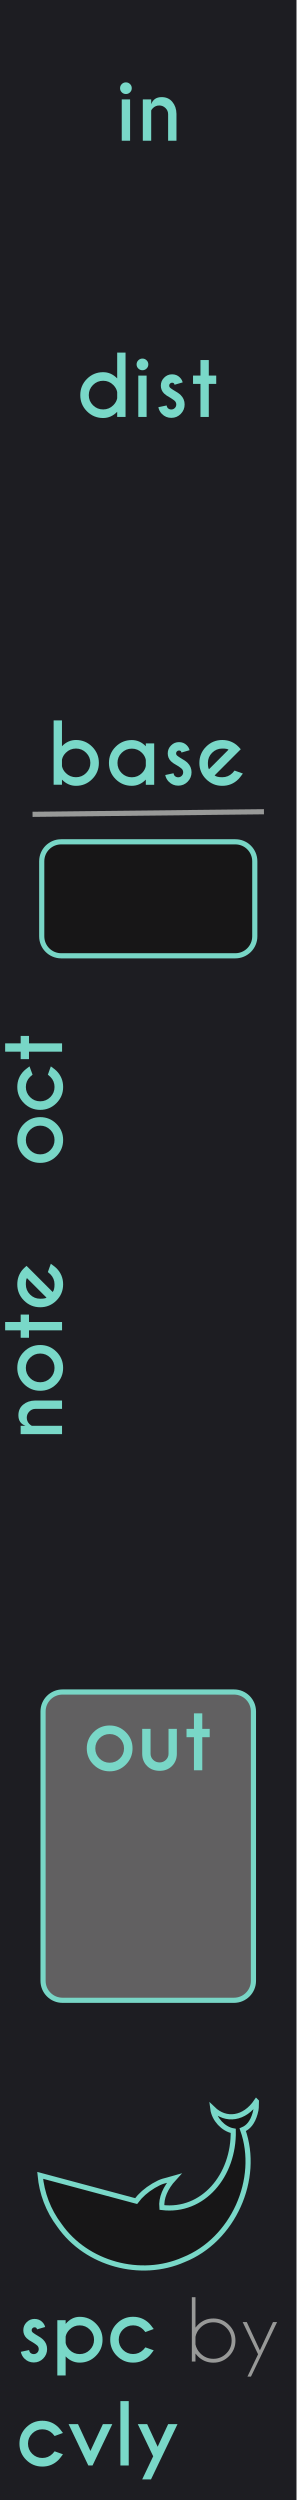
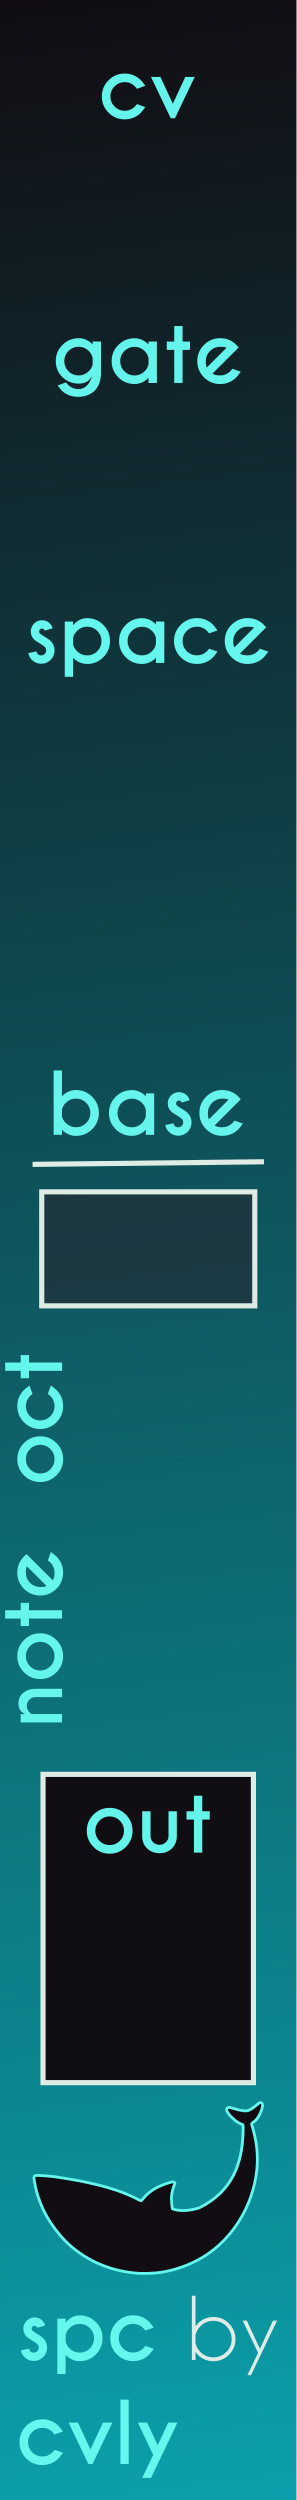
- <svg xmlns="http://www.w3.org/2000/svg" width="15.24mm" height="128.5mm" viewBox="0 0 15.24 128.5" version="1.1" id="svg2424">
-   <defs id="defs2418" />
+ <svg xmlns="http://www.w3.org/2000/svg" xmlns:xlink="http://www.w3.org/1999/xlink" width="15.24mm" height="128.5mm" viewBox="0 0 15.24 128.5" version="1.1" id="svg2424">
+   <defs id="defs2418">
+     <linearGradient id="linearGradient10965">
+       <stop style="stop-color:#100c11;stop-opacity:1" offset="0" id="stop10961" />
+       <stop style="stop-color:#0aa0ab;stop-opacity:1" offset="1" id="stop10963" />
+     </linearGradient>
+     <linearGradient xlink:href="#linearGradient10965" id="linearGradient10967" x1="-4.4408921e-16" y1="0" x2="15.24" y2="128.5" gradientUnits="userSpaceOnUse" />
+   </defs>
  <g id="layer1" style="opacity:0.996">
-     <rect style="display:inline;fill:#1c1c21;fill-opacity:1;stroke:none;stroke-width:0.29;stroke-linecap:butt;stroke-linejoin:miter;stroke-miterlimit:4;stroke-dasharray:none;stroke-dashoffset:0;stroke-opacity:1" id="rect48062" width="15.24" height="128.5" x="-4.4408921e-16" y="0" />
-     <g aria-label="spc by cvly" id="text3734" style="font-size:3.528px;line-height:1.25;font-family:'Caviar Dreams';-inkscape-font-specification:'Caviar Dreams';text-align:center;text-anchor:middle;fill:#78d8c8;fill-opacity:1;stroke-width:0.265">
-       <path d="m 1.495,120.793 q 0.019,0.095 0.058,0.134 0.076,0.074 0.182,0.074 0.105,0 0.18,-0.074 0.076,-0.074 0.076,-0.184 0,-0.105 -0.074,-0.18 -0.052,-0.052 -0.221,-0.159 -0.232,-0.126 -0.329,-0.223 -0.169,-0.17 -0.169,-0.407 0,-0.24 0.169,-0.409 0.169,-0.172 0.409,-0.172 0.24,0 0.399,0.161 0.114,0.114 0.145,0.254 l -0.415,0.12 q -0.014,-0.052 -0.029,-0.068 -0.037,-0.037 -0.099,-0.037 -0.062,0 -0.107,0.045 -0.043,0.043 -0.043,0.105 0,0.062 0.043,0.105 0.039,0.037 0.178,0.126 0.256,0.141 0.372,0.256 0.201,0.203 0.201,0.482 0,0.285 -0.201,0.488 -0.198,0.201 -0.484,0.201 -0.283,0 -0.484,-0.203 -0.138,-0.138 -0.182,-0.345 z" style="font-style:normal;font-variant:normal;font-weight:bold;font-stretch:normal;font-size:4.233px;font-family:'Caviar Dreams';-inkscape-font-specification:'Caviar Dreams Bold';text-align:start;writing-mode:lr-tb;text-anchor:start;fill:#78d8c8;fill-opacity:1;stroke-width:0.265" id="path8915" />
-       <path d="m 3.374,120.096 v 0.333 q 0.039,0.196 0.201,0.356 0.215,0.215 0.521,0.215 0.306,0 0.521,-0.215 0.217,-0.217 0.217,-0.523 0,-0.304 -0.217,-0.521 -0.215,-0.217 -0.521,-0.217 -0.306,0 -0.521,0.217 -0.161,0.159 -0.201,0.356 z m 0,1.023 v 0.98 H 2.946 v -2.842 h 0.428 v 0.192 q 0.31,-0.364 0.721,-0.364 0.488,0 0.831,0.345 0.345,0.343 0.345,0.831 0,0.488 -0.345,0.833 -0.343,0.345 -0.831,0.345 -0.411,0 -0.721,-0.32 z" style="font-style:normal;font-variant:normal;font-weight:bold;font-stretch:normal;font-size:4.233px;font-family:'Caviar Dreams';-inkscape-font-specification:'Caviar Dreams Bold';text-align:start;writing-mode:lr-tb;text-anchor:start;fill:#78d8c8;fill-opacity:1;stroke-width:0.265" id="path8917" />
-       <path d="m 7.473,120.654 0.428,0.153 q -0.157,0.217 -0.227,0.287 -0.345,0.345 -0.833,0.345 -0.486,0 -0.831,-0.345 -0.345,-0.345 -0.345,-0.833 0,-0.488 0.345,-0.833 0.345,-0.345 0.831,-0.345 0.488,0 0.833,0.345 0.07,0.07 0.227,0.283 l -0.428,0.157 q -0.083,-0.101 -0.112,-0.13 -0.215,-0.215 -0.521,-0.215 -0.304,0 -0.521,0.217 -0.215,0.215 -0.215,0.521 0,0.304 0.215,0.521 0.217,0.215 0.521,0.215 0.306,0 0.523,-0.215 0.027,-0.029 0.11,-0.128 z" style="font-style:normal;font-variant:normal;font-weight:bold;font-stretch:normal;font-size:4.233px;font-family:'Caviar Dreams';-inkscape-font-specification:'Caviar Dreams Bold';text-align:start;writing-mode:lr-tb;text-anchor:start;fill:#78d8c8;fill-opacity:1;stroke-width:0.265" id="path8919" />
-       <path d="m 9.861,118.076 h 0.186 v 1.563 q 0.052,-0.07 0.118,-0.136 0.333,-0.333 0.802,-0.333 0.471,0 0.802,0.333 0.333,0.333 0.333,0.804 0,0.469 -0.333,0.802 -0.331,0.333 -0.802,0.333 -0.469,0 -0.802,-0.333 -0.066,-0.066 -0.118,-0.136 v 0.411 H 9.861 Z m 0.186,2.036 v 0.389 q 0.054,0.265 0.256,0.467 0.275,0.275 0.664,0.275 0.389,0 0.664,-0.273 0.275,-0.275 0.275,-0.664 0,-0.389 -0.275,-0.664 -0.275,-0.275 -0.664,-0.275 -0.389,0 -0.664,0.275 -0.203,0.203 -0.256,0.469 z" style="font-style:normal;font-variant:normal;font-weight:normal;font-stretch:normal;font-family:'Caviar Dreams';-inkscape-font-specification:'Caviar Dreams';text-align:start;text-anchor:start;fill:#989998;fill-opacity:1" id="path8921" />
-       <path d="m 13.358,121.202 -0.459,0.957 h -0.182 l 0.548,-1.149 -0.792,-1.656 h 0.211 l 0.674,1.455 0.674,-1.455 h 0.209 l -0.883,1.85 z" style="font-style:normal;font-variant:normal;font-weight:normal;font-stretch:normal;font-family:'Caviar Dreams';-inkscape-font-specification:'Caviar Dreams';text-align:start;text-anchor:start;fill:#989998;fill-opacity:1" id="path8923" />
-       <path d="m 2.808,125.997 0.428,0.153 q -0.157,0.217 -0.227,0.287 -0.345,0.345 -0.833,0.345 -0.486,0 -0.831,-0.345 -0.345,-0.345 -0.345,-0.833 0,-0.488 0.345,-0.833 0.345,-0.345 0.831,-0.345 0.488,0 0.833,0.345 0.07,0.07 0.227,0.283 l -0.428,0.157 q -0.083,-0.101 -0.112,-0.13 -0.215,-0.215 -0.521,-0.215 -0.304,0 -0.521,0.217 -0.215,0.215 -0.215,0.521 0,0.304 0.215,0.521 0.217,0.215 0.521,0.215 0.306,0 0.523,-0.215 0.027,-0.029 0.11,-0.128 z" style="font-style:normal;font-variant:normal;font-weight:bold;font-stretch:normal;font-size:4.233px;font-family:'Caviar Dreams';-inkscape-font-specification:'Caviar Dreams Bold';text-align:start;writing-mode:lr-tb;text-anchor:start;fill:#78d8c8;fill-opacity:1;stroke-width:0.265" id="path8925" />
-       <path d="m 4.54,126.726 -1.015,-2.127 h 0.484 l 0.639,1.381 0.641,-1.381 h 0.484 l -1.017,2.127 z" style="font-style:normal;font-variant:normal;font-weight:bold;font-stretch:normal;font-size:4.233px;font-family:'Caviar Dreams';-inkscape-font-specification:'Caviar Dreams Bold';text-align:start;writing-mode:lr-tb;text-anchor:start;fill:#78d8c8;fill-opacity:1;stroke-width:0.265" id="path8927" />
-       <path d="m 6.617,123.417 v 3.309 H 6.188 v -3.309 z" style="font-style:normal;font-variant:normal;font-weight:bold;font-stretch:normal;font-size:4.233px;font-family:'Caviar Dreams';-inkscape-font-specification:'Caviar Dreams Bold';text-align:start;writing-mode:lr-tb;text-anchor:start;fill:#78d8c8;fill-opacity:1;stroke-width:0.265" id="path8929" />
-       <path d="M 7.761,127.442 H 7.308 l 0.566,-1.189 -0.792,-1.654 h 0.482 l 0.54,1.164 0.54,-1.164 h 0.48 z" style="font-style:normal;font-variant:normal;font-weight:bold;font-stretch:normal;font-size:4.233px;font-family:'Caviar Dreams';-inkscape-font-specification:'Caviar Dreams Bold';text-align:start;writing-mode:lr-tb;text-anchor:start;fill:#78d8c8;fill-opacity:1;stroke-width:0.265" id="path8931" />
+     <path id="rect48062" style="display:inline;fill:url(#linearGradient10967);stroke-width:0.29" d="M 0,0 H 15.24 V 128.5 H 0 Z" />
+     <path style="fill:#100c11;fill-opacity:1;stroke:#64f6ed;stroke-width:0.289;stroke-linecap:round;stroke-linejoin:round;stroke-miterlimit:4;stroke-dasharray:none;stroke-opacity:1;paint-order:stroke fill markers" d="m 7.197,116.781 c -1.415,-0.084 -2.649,-0.594 -3.644,-1.506 -0.379,-0.348 -0.845,-0.949 -1.118,-1.445 -0.237,-0.43 -0.413,-0.886 -0.524,-1.361 -0.059,-0.254 -0.109,-0.561 -0.093,-0.577 0.02,-0.019 0.725,0.024 1.042,0.072 1.473,0.225 2.935,0.505 4.143,1.122 0.246,0.126 0.271,0.147 0.385,-7.7e-4 0.184,-0.238 0.454,-0.456 0.75,-0.604 0.247,-0.124 0.746,-0.29 0.777,-0.259 -0.086,0.195 -0.143,0.429 -0.169,0.625 -0.024,0.181 0.025,0.673 0.059,0.74 0.423,0.183 1.006,0.108 1.457,-0.034 1.755,-0.861 2.257,-2.337 2.304,-3.947 0.013,-0.435 0.007,-0.455 -0.127,-0.489 -0.402,-0.15 -0.959,-0.818 -0.607,-0.715 0.887,0.259 0.921,0.252 1.492,-0.222 0.251,-0.208 -0.016,0.585 -0.256,0.771 -0.236,0.177 -0.237,0.18 -0.162,0.401 0.211,0.711 0.296,1.382 0.227,2.137 -0.196,1.971 -1.376,3.773 -3.032,4.629 -0.683,0.353 -1.381,0.567 -2.073,0.637 -0.206,0.021 -0.676,0.036 -0.83,0.027 z" id="path10930" />
+     <g aria-label="spc by cvly" id="text3734" style="font-size:3.528px;line-height:1.25;font-family:'Caviar Dreams';-inkscape-font-specification:'Caviar Dreams';text-align:center;text-anchor:middle;opacity:0.996;fill:#78d8c8;fill-opacity:1;stroke-width:0.265" transform="translate(7.7889e-4,-0.0764)">
+       <path d="m 1.495,120.793 q 0.019,0.095 0.058,0.134 0.076,0.074 0.182,0.074 0.105,0 0.18,-0.074 0.076,-0.074 0.076,-0.184 0,-0.105 -0.074,-0.18 -0.052,-0.052 -0.221,-0.159 -0.232,-0.126 -0.329,-0.223 -0.169,-0.17 -0.169,-0.407 0,-0.24 0.169,-0.409 0.169,-0.172 0.409,-0.172 0.24,0 0.399,0.161 0.114,0.114 0.145,0.254 l -0.415,0.12 q -0.014,-0.052 -0.029,-0.068 -0.037,-0.037 -0.099,-0.037 -0.062,0 -0.107,0.045 -0.043,0.043 -0.043,0.105 0,0.062 0.043,0.105 0.039,0.037 0.178,0.126 0.256,0.141 0.372,0.256 0.201,0.203 0.201,0.482 0,0.285 -0.201,0.488 -0.198,0.201 -0.484,0.201 -0.283,0 -0.484,-0.203 -0.138,-0.138 -0.182,-0.345 z" style="font-style:normal;font-variant:normal;font-weight:bold;font-stretch:normal;font-size:4.233px;font-family:'Caviar Dreams';-inkscape-font-specification:'Caviar Dreams Bold';text-align:start;writing-mode:lr-tb;text-anchor:start;fill:#64f6ed;fill-opacity:1;stroke-width:0.265" id="path8915" />
+       <path d="m 3.374,120.096 v 0.333 q 0.039,0.196 0.201,0.356 0.215,0.215 0.521,0.215 0.306,0 0.521,-0.215 0.217,-0.217 0.217,-0.523 0,-0.304 -0.217,-0.521 -0.215,-0.217 -0.521,-0.217 -0.306,0 -0.521,0.217 -0.161,0.159 -0.201,0.356 z m 0,1.023 v 0.98 H 2.946 v -2.842 h 0.428 v 0.192 q 0.31,-0.364 0.721,-0.364 0.488,0 0.831,0.345 0.345,0.343 0.345,0.831 0,0.488 -0.345,0.833 -0.343,0.345 -0.831,0.345 -0.411,0 -0.721,-0.32 z" style="font-style:normal;font-variant:normal;font-weight:bold;font-stretch:normal;font-size:4.233px;font-family:'Caviar Dreams';-inkscape-font-specification:'Caviar Dreams Bold';text-align:start;writing-mode:lr-tb;text-anchor:start;fill:#64f6ed;fill-opacity:1;stroke-width:0.265" id="path8917" />
+       <path d="m 7.473,120.654 0.428,0.153 q -0.157,0.217 -0.227,0.287 -0.345,0.345 -0.833,0.345 -0.486,0 -0.831,-0.345 -0.345,-0.345 -0.345,-0.833 0,-0.488 0.345,-0.833 0.345,-0.345 0.831,-0.345 0.488,0 0.833,0.345 0.07,0.07 0.227,0.283 l -0.428,0.157 q -0.083,-0.101 -0.112,-0.13 -0.215,-0.215 -0.521,-0.215 -0.304,0 -0.521,0.217 -0.215,0.215 -0.215,0.521 0,0.304 0.215,0.521 0.217,0.215 0.521,0.215 0.306,0 0.523,-0.215 0.027,-0.029 0.11,-0.128 z" style="font-style:normal;font-variant:normal;font-weight:bold;font-stretch:normal;font-size:4.233px;font-family:'Caviar Dreams';-inkscape-font-specification:'Caviar Dreams Bold';text-align:start;writing-mode:lr-tb;text-anchor:start;fill:#64f6ed;fill-opacity:1;stroke-width:0.265" id="path8919" />
+       <path d="m 9.861,118.076 h 0.186 v 1.563 q 0.052,-0.07 0.118,-0.136 0.333,-0.333 0.802,-0.333 0.471,0 0.802,0.333 0.333,0.333 0.333,0.804 0,0.469 -0.333,0.802 -0.331,0.333 -0.802,0.333 -0.469,0 -0.802,-0.333 -0.066,-0.066 -0.118,-0.136 v 0.411 H 9.861 Z m 0.186,2.036 v 0.389 q 0.054,0.265 0.256,0.467 0.275,0.275 0.664,0.275 0.389,0 0.664,-0.273 0.275,-0.275 0.275,-0.664 0,-0.389 -0.275,-0.664 -0.275,-0.275 -0.664,-0.275 -0.389,0 -0.664,0.275 -0.203,0.203 -0.256,0.469 z" style="font-style:normal;font-variant:normal;font-weight:normal;font-stretch:normal;font-family:'Caviar Dreams';-inkscape-font-specification:'Caviar Dreams';text-align:start;text-anchor:start;fill:#e0ede6;fill-opacity:1" id="path8921" />
+       <path d="m 13.358,121.202 -0.459,0.957 h -0.182 l 0.548,-1.149 -0.792,-1.656 h 0.211 l 0.674,1.455 0.674,-1.455 h 0.209 l -0.883,1.85 z" style="font-style:normal;font-variant:normal;font-weight:normal;font-stretch:normal;font-family:'Caviar Dreams';-inkscape-font-specification:'Caviar Dreams';text-align:start;text-anchor:start;fill:#e0ede6;fill-opacity:1" id="path8923" />
+       <path d="m 2.808,125.997 0.428,0.153 q -0.157,0.217 -0.227,0.287 -0.345,0.345 -0.833,0.345 -0.486,0 -0.831,-0.345 -0.345,-0.345 -0.345,-0.833 0,-0.488 0.345,-0.833 0.345,-0.345 0.831,-0.345 0.488,0 0.833,0.345 0.07,0.07 0.227,0.283 l -0.428,0.157 q -0.083,-0.101 -0.112,-0.13 -0.215,-0.215 -0.521,-0.215 -0.304,0 -0.521,0.217 -0.215,0.215 -0.215,0.521 0,0.304 0.215,0.521 0.217,0.215 0.521,0.215 0.306,0 0.523,-0.215 0.027,-0.029 0.11,-0.128 z" style="font-style:normal;font-variant:normal;font-weight:bold;font-stretch:normal;font-size:4.233px;font-family:'Caviar Dreams';-inkscape-font-specification:'Caviar Dreams Bold';text-align:start;writing-mode:lr-tb;text-anchor:start;fill:#64f6ed;fill-opacity:1;stroke-width:0.265" id="path8925" />
+       <path d="m 4.54,126.726 -1.015,-2.127 h 0.484 l 0.639,1.381 0.641,-1.381 h 0.484 l -1.017,2.127 z" style="font-style:normal;font-variant:normal;font-weight:bold;font-stretch:normal;font-size:4.233px;font-family:'Caviar Dreams';-inkscape-font-specification:'Caviar Dreams Bold';text-align:start;writing-mode:lr-tb;text-anchor:start;fill:#64f6ed;fill-opacity:1;stroke-width:0.265" id="path8927" />
+       <path d="m 6.617,123.417 v 3.309 H 6.188 v -3.309 z" style="font-style:normal;font-variant:normal;font-weight:bold;font-stretch:normal;font-size:4.233px;font-family:'Caviar Dreams';-inkscape-font-specification:'Caviar Dreams Bold';text-align:start;writing-mode:lr-tb;text-anchor:start;fill:#64f6ed;fill-opacity:1;stroke-width:0.265" id="path8929" />
+       <path d="M 7.761,127.442 H 7.308 l 0.566,-1.189 -0.792,-1.654 h 0.482 l 0.54,1.164 0.54,-1.164 h 0.48 z" style="font-style:normal;font-variant:normal;font-weight:bold;font-stretch:normal;font-size:4.233px;font-family:'Caviar Dreams';-inkscape-font-specification:'Caviar Dreams Bold';text-align:start;writing-mode:lr-tb;text-anchor:start;fill:#64f6ed;fill-opacity:1;stroke-width:0.265" id="path8931" />
    </g>
-     <path id="path15640" style="display:inline;fill:#161516;fill-opacity:1;stroke-width:0.265;stroke-linejoin:miter;stroke-dasharray:none;stroke:#78d8c8;stroke-opacity:1;stroke-miterlimit:4;stroke-dashoffset:0;stroke-linecap:round" d="m 13.176,108.019 c -0.607,0.896 -1.561,1.032 -2.236,0.377 0.068,0.531 0.539,1.043 1.05,1.132 0.041,2.301 -1.56,4.199 -3.669,3.938 -0.048,-0.482 0.172,-1.009 0.623,-1.502 -0.55,0.161 -0.584,0.111 -1.047,0.381 -0.384,0.228 -0.684,0.498 -0.9,0.79 l -4.933,-1.322 c 0.084,0.909 0.407,1.801 0.996,2.577 1.384,1.984 4.18,2.732 6.376,1.761 2.548,-1.011 3.944,-4.152 3.04,-6.683 0.286,-0.121 0.506,-0.371 0.638,-0.842 0.077,-0.284 0.049,-0.294 0.063,-0.606 z" />
-     <rect style="opacity:0.992;fill:#616061;fill-opacity:1;stroke:#78d8c8;stroke-width:0.265;stroke-linecap:round;stroke-miterlimit:4;stroke-dasharray:none" id="rect6247" width="10.814" height="15.846" x="2.213" y="86.969" rx="1" ry="1" />
-     <g aria-label="out" id="text5016-6" style="font-size:3.528px;line-height:1.25;font-family:'Caviar Dreams';-inkscape-font-specification:'Caviar Dreams';opacity:0.992;fill:#78d8c8;fill-opacity:1;stroke-width:0.265" transform="translate(2.3555908e-7,1.662e-4)">
-       <path d="m 5.637,88.69 q 0.488,0 0.831,0.345 0.345,0.345 0.345,0.833 0,0.488 -0.345,0.833 -0.343,0.345 -0.831,0.345 -0.486,0 -0.831,-0.345 -0.345,-0.345 -0.345,-0.833 0,-0.488 0.345,-0.833 0.345,-0.345 0.831,-0.345 z m 0,0.44 q -0.306,0 -0.523,0.217 -0.215,0.217 -0.215,0.521 0,0.306 0.215,0.521 0.217,0.215 0.523,0.215 0.306,0 0.521,-0.215 0.217,-0.215 0.217,-0.521 0,-0.304 -0.217,-0.521 -0.215,-0.217 -0.521,-0.217 z" style="font-style:normal;font-variant:normal;font-weight:bold;font-stretch:normal;font-size:4.233px;font-family:'Caviar Dreams';-inkscape-font-specification:'Caviar Dreams Bold';fill:#78d8c8;fill-opacity:1;stroke-width:0.265" id="path6130" />
-       <path d="m 8.21,91.02 q -0.403,0 -0.649,-0.246 -0.246,-0.246 -0.252,-0.616 v -1.294 h 0.43 v 1.277 q 0,0.184 0.134,0.316 0.134,0.132 0.335,0.132 0.184,0 0.318,-0.13 0.136,-0.132 0.136,-0.318 v -1.277 h 0.428 v 1.294 q -0.006,0.37 -0.25,0.616 -0.246,0.246 -0.63,0.246 z" style="font-style:normal;font-variant:normal;font-weight:bold;font-stretch:normal;font-size:4.233px;font-family:'Caviar Dreams';-inkscape-font-specification:'Caviar Dreams Bold';fill:#78d8c8;fill-opacity:1;stroke-width:0.265" id="path6132" />
-       <path d="m 9.969,88.864 v -0.798 h 0.428 v 0.798 h 0.382 v 0.428 h -0.382 v 1.699 H 9.969 V 89.292 H 9.587 v -0.428 z" style="font-style:normal;font-variant:normal;font-weight:bold;font-stretch:normal;font-size:4.233px;font-family:'Caviar Dreams';-inkscape-font-specification:'Caviar Dreams Bold';fill:#78d8c8;fill-opacity:1;stroke-width:0.265" id="path6134" />
+     <path style="opacity:0.996;fill:#0aa0ab;stroke:#e0ede6;stroke-width:0.265px;stroke-linecap:butt;stroke-linejoin:miter;stroke-opacity:1" d="M 1.674,59.849 13.567,59.715" id="path8905" />
+     <rect style="opacity:0.992;fill:#25232d;fill-opacity:0.6;stroke:#e0ede6;stroke-width:0.265;stroke-linecap:round;stroke-miterlimit:4;stroke-dasharray:none" id="rect6247-1" width="10.951" height="5.859" x="2.145" y="61.261" />
+     <g aria-label="oct" id="text5016-9-1" style="font-size:3.528px;line-height:1.25;font-family:'Caviar Dreams';-inkscape-font-specification:'Caviar Dreams';opacity:0.992;fill:#64f6ed;fill-opacity:1;stroke-width:0.265" transform="rotate(-90,7.270166,73.26382)">
+       <path d="m 5.533,66.883 q 0.488,0 0.831,0.345 0.345,0.345 0.345,0.833 0,0.488 -0.345,0.833 -0.343,0.345 -0.831,0.345 -0.486,0 -0.831,-0.345 -0.345,-0.345 -0.345,-0.833 0,-0.488 0.345,-0.833 0.345,-0.345 0.831,-0.345 z m 0,0.44 q -0.306,0 -0.523,0.217 -0.215,0.217 -0.215,0.521 0,0.306 0.215,0.521 0.217,0.215 0.523,0.215 0.306,0 0.521,-0.215 0.217,-0.215 0.217,-0.521 0,-0.304 -0.217,-0.521 Q 5.839,67.323 5.533,67.323 Z" style="font-style:normal;font-variant:normal;font-weight:bold;font-stretch:normal;font-size:4.233px;font-family:'Caviar Dreams';-inkscape-font-specification:'Caviar Dreams Bold';fill:#64f6ed;fill-opacity:1;stroke-width:0.265" id="path6142" />
+       <path d="m 8.89,68.454 0.428,0.153 q -0.157,0.217 -0.227,0.287 -0.345,0.345 -0.833,0.345 -0.486,0 -0.831,-0.345 -0.345,-0.345 -0.345,-0.833 0,-0.488 0.345,-0.833 0.345,-0.345 0.831,-0.345 0.488,0 0.833,0.345 0.07,0.07 0.227,0.283 L 8.89,67.668 Q 8.808,67.567 8.779,67.538 8.564,67.323 8.258,67.323 q -0.304,0 -0.521,0.217 -0.215,0.215 -0.215,0.521 0,0.304 0.215,0.521 0.217,0.215 0.521,0.215 0.306,0 0.523,-0.215 0.027,-0.029 0.11,-0.128 z" style="font-style:normal;font-variant:normal;font-weight:bold;font-stretch:normal;font-size:4.233px;font-family:'Caviar Dreams';-inkscape-font-specification:'Caviar Dreams Bold';fill:#64f6ed;fill-opacity:1;stroke-width:0.265" id="path6144" />
+       <path d="m 10.073,67.057 v -0.798 h 0.428 v 0.798 h 0.382 v 0.428 h -0.382 v 1.699 h -0.428 V 67.484 H 9.69 V 67.057 Z" style="font-style:normal;font-variant:normal;font-weight:bold;font-stretch:normal;font-size:4.233px;font-family:'Caviar Dreams';-inkscape-font-specification:'Caviar Dreams Bold';fill:#64f6ed;fill-opacity:1;stroke-width:0.265" id="path6146" />
    </g>
-     <g aria-label="oct" id="text5016-9-1" style="font-size:3.528px;line-height:1.25;font-family:'Caviar Dreams';-inkscape-font-specification:'Caviar Dreams';opacity:0.992;fill:#78d8c8;fill-opacity:1;stroke-width:0.265" transform="rotate(-90,-0.9323061,65.06177)">
-       <path d="m 5.533,66.883 q 0.488,0 0.831,0.345 0.345,0.345 0.345,0.833 0,0.488 -0.345,0.833 -0.343,0.345 -0.831,0.345 -0.486,0 -0.831,-0.345 -0.345,-0.345 -0.345,-0.833 0,-0.488 0.345,-0.833 0.345,-0.345 0.831,-0.345 z m 0,0.44 q -0.306,0 -0.523,0.217 -0.215,0.217 -0.215,0.521 0,0.306 0.215,0.521 0.217,0.215 0.523,0.215 0.306,0 0.521,-0.215 0.217,-0.215 0.217,-0.521 0,-0.304 -0.217,-0.521 Q 5.839,67.323 5.533,67.323 Z" style="font-style:normal;font-variant:normal;font-weight:bold;font-stretch:normal;font-size:4.233px;font-family:'Caviar Dreams';-inkscape-font-specification:'Caviar Dreams Bold';fill:#78d8c8;fill-opacity:1;stroke-width:0.265" id="path6142" />
-       <path d="m 8.89,68.454 0.428,0.153 q -0.157,0.217 -0.227,0.287 -0.345,0.345 -0.833,0.345 -0.486,0 -0.831,-0.345 -0.345,-0.345 -0.345,-0.833 0,-0.488 0.345,-0.833 0.345,-0.345 0.831,-0.345 0.488,0 0.833,0.345 0.07,0.07 0.227,0.283 L 8.89,67.668 Q 8.808,67.567 8.779,67.538 8.564,67.323 8.258,67.323 q -0.304,0 -0.521,0.217 -0.215,0.215 -0.215,0.521 0,0.304 0.215,0.521 0.217,0.215 0.521,0.215 0.306,0 0.523,-0.215 0.027,-0.029 0.11,-0.128 z" style="font-style:normal;font-variant:normal;font-weight:bold;font-stretch:normal;font-size:4.233px;font-family:'Caviar Dreams';-inkscape-font-specification:'Caviar Dreams Bold';fill:#78d8c8;fill-opacity:1;stroke-width:0.265" id="path6144" />
-       <path d="m 10.073,67.057 v -0.798 h 0.428 v 0.798 h 0.382 v 0.428 h -0.382 v 1.699 h -0.428 V 67.484 H 9.69 V 67.057 Z" style="font-style:normal;font-variant:normal;font-weight:bold;font-stretch:normal;font-size:4.233px;font-family:'Caviar Dreams';-inkscape-font-specification:'Caviar Dreams Bold';fill:#78d8c8;fill-opacity:1;stroke-width:0.265" id="path6146" />
+     <g aria-label="note" id="text8899" style="font-style:normal;font-variant:normal;font-weight:bold;font-stretch:normal;font-size:4.233px;line-height:1.25;font-family:'Caviar Dreams';-inkscape-font-specification:'Caviar Dreams Bold';opacity:0.996;fill:#64f6ed;fill-opacity:1;stroke-width:0.265" transform="rotate(-90,16.18241,75.59149)">
+       <path d="m 3.671,61.042 v 1.556 H 3.241 v -2.127 h 0.43 v 0.248 q 0.134,-0.364 0.54,-0.364 0.345,0 0.548,0.246 0.205,0.244 0.211,0.614 v 1.383 H 4.541 v -1.366 q 0,-0.184 -0.134,-0.314 -0.134,-0.132 -0.32,-0.132 -0.184,0 -0.318,0.128 -0.074,0.076 -0.097,0.128 z" style="font-style:normal;font-variant:normal;font-weight:bold;font-stretch:normal;font-size:4.233px;font-family:'Caviar Dreams';-inkscape-font-specification:'Caviar Dreams Bold';fill:#64f6ed;fill-opacity:1;stroke-width:0.265" id="path8943" />
+       <path d="m 6.647,60.298 q 0.488,0 0.831,0.345 0.345,0.345 0.345,0.833 0,0.488 -0.345,0.833 -0.343,0.345 -0.831,0.345 -0.486,0 -0.831,-0.345 -0.345,-0.345 -0.345,-0.833 0,-0.488 0.345,-0.833 0.345,-0.345 0.831,-0.345 z m 0,0.44 q -0.306,0 -0.523,0.217 -0.215,0.217 -0.215,0.521 0,0.306 0.215,0.521 0.217,0.215 0.523,0.215 0.306,0 0.521,-0.215 0.217,-0.215 0.217,-0.521 0,-0.304 -0.217,-0.521 -0.215,-0.217 -0.521,-0.217 z" style="font-style:normal;font-variant:normal;font-weight:bold;font-stretch:normal;font-size:4.233px;font-family:'Caviar Dreams';-inkscape-font-specification:'Caviar Dreams Bold';fill:#64f6ed;fill-opacity:1;stroke-width:0.265" id="path8945" />
+       <path d="m 8.578,60.472 v -0.798 h 0.428 v 0.798 h 0.382 v 0.428 H 9.006 v 1.699 H 8.578 v -1.699 H 8.196 v -0.428 z" style="font-style:normal;font-variant:normal;font-weight:bold;font-stretch:normal;font-size:4.233px;font-family:'Caviar Dreams';-inkscape-font-specification:'Caviar Dreams Bold';fill:#64f6ed;fill-opacity:1;stroke-width:0.265" id="path8947" />
+       <path d="m 10.548,62.117 q 0.107,0.095 0.391,0.095 0.306,0 0.523,-0.215 0.027,-0.029 0.11,-0.128 l 0.428,0.153 q -0.157,0.217 -0.227,0.287 -0.345,0.345 -0.833,0.345 -0.486,0 -0.831,-0.345 -0.345,-0.345 -0.345,-0.833 0,-0.488 0.345,-0.833 0.345,-0.345 0.831,-0.345 0.418,0 0.732,0.252 0.052,0.043 0.101,0.093 0.021,0.021 0.118,0.13 l -0.215,0.217 z m 0.715,-1.323 q -0.072,-0.056 -0.325,-0.056 -0.304,0 -0.521,0.217 -0.215,0.215 -0.215,0.521 0,0.25 0.056,0.325 z" style="font-style:normal;font-variant:normal;font-weight:bold;font-stretch:normal;font-size:4.233px;font-family:'Caviar Dreams';-inkscape-font-specification:'Caviar Dreams Bold';fill:#64f6ed;fill-opacity:1;stroke-width:0.265" id="path8949" />
    </g>
-     <g aria-label="dist" id="text8895" style="font-style:normal;font-variant:normal;font-weight:bold;font-stretch:normal;font-size:4.233px;line-height:1.25;font-family:'Caviar Dreams';-inkscape-font-specification:'Caviar Dreams Bold';fill:#78d8c8;fill-opacity:1;stroke-width:0.265" transform="translate(0,-2.223706)">
-       <path d="M 6.023,22.692 V 22.375 Q 5.986,22.175 5.823,22.012 5.608,21.795 5.302,21.795 q -0.306,0 -0.523,0.217 -0.215,0.217 -0.215,0.521 0,0.306 0.215,0.521 0.217,0.215 0.523,0.215 0.306,0 0.521,-0.215 0.163,-0.163 0.201,-0.362 z m 0,-1.017 v -1.327 H 6.453 v 3.307 H 6.023 V 23.39 q -0.31,0.32 -0.721,0.32 -0.488,0 -0.833,-0.345 -0.343,-0.345 -0.343,-0.833 0,-0.488 0.343,-0.833 0.345,-0.345 0.833,-0.345 0.411,0 0.721,0.32 z" style="font-style:normal;font-variant:normal;font-weight:bold;font-stretch:normal;font-size:4.233px;font-family:'Caviar Dreams';-inkscape-font-specification:'Caviar Dreams Bold';fill:#78d8c8;fill-opacity:1;stroke-width:0.265" id="path8934" />
-       <path d="m 7.536,21.528 v 2.127 H 7.108 v -2.127 z M 7.321,20.654 q 0.124,0 0.213,0.087 0.089,0.087 0.089,0.213 0,0.126 -0.089,0.213 -0.089,0.087 -0.213,0.087 -0.122,0 -0.211,-0.087 -0.089,-0.087 -0.089,-0.213 0,-0.126 0.089,-0.213 0.089,-0.087 0.211,-0.087 z" style="font-style:normal;font-variant:normal;font-weight:bold;font-stretch:normal;font-size:4.233px;font-family:'Caviar Dreams';-inkscape-font-specification:'Caviar Dreams Bold';fill:#78d8c8;fill-opacity:1;stroke-width:0.265" id="path8936" />
-       <path d="m 8.564,23.064 q 0.019,0.095 0.058,0.134 0.076,0.074 0.182,0.074 0.105,0 0.18,-0.074 0.076,-0.074 0.076,-0.184 0,-0.105 -0.074,-0.18 -0.052,-0.052 -0.221,-0.159 -0.232,-0.126 -0.329,-0.223 -0.169,-0.169 -0.169,-0.407 0,-0.24 0.169,-0.409 0.169,-0.172 0.409,-0.172 0.24,0 0.399,0.161 0.114,0.114 0.145,0.254 l -0.415,0.12 q -0.014,-0.052 -0.029,-0.068 -0.037,-0.037 -0.099,-0.037 -0.062,0 -0.107,0.045 -0.043,0.043 -0.043,0.105 0,0.062 0.043,0.105 0.039,0.037 0.178,0.126 0.256,0.141 0.372,0.256 0.201,0.203 0.201,0.482 0,0.285 -0.201,0.488 -0.198,0.201 -0.484,0.201 -0.283,0 -0.484,-0.203 -0.138,-0.138 -0.182,-0.345 z" style="font-style:normal;font-variant:normal;font-weight:bold;font-stretch:normal;font-size:4.233px;font-family:'Caviar Dreams';-inkscape-font-specification:'Caviar Dreams Bold';fill:#78d8c8;fill-opacity:1;stroke-width:0.265" id="path8938" />
-       <path d="m 10.304,21.528 v -0.798 h 0.428 v 0.798 h 0.382 v 0.428 h -0.382 v 1.699 h -0.428 v -1.699 H 9.922 v -0.428 z" style="font-style:normal;font-variant:normal;font-weight:bold;font-stretch:normal;font-size:4.233px;font-family:'Caviar Dreams';-inkscape-font-specification:'Caviar Dreams Bold';fill:#78d8c8;fill-opacity:1;stroke-width:0.265" id="path8940" />
+     <g aria-label="base" id="text8903" style="font-size:3.528px;line-height:1.25;font-family:'Caviar Dreams';-inkscape-font-specification:'Caviar Dreams';opacity:0.996;fill:#64f6ed;stroke-width:0.265" transform="translate(4.15e-4,17.99208)">
+       <path d="m 3.185,39.048 v 0.333 q 0.039,0.194 0.198,0.353 0.217,0.215 0.523,0.215 0.306,0 0.521,-0.215 0.217,-0.215 0.217,-0.521 0,-0.304 -0.217,-0.521 -0.215,-0.217 -0.521,-0.217 -0.306,0 -0.523,0.217 -0.159,0.159 -0.198,0.356 z m 0,1.023 v 0.265 H 2.757 v -3.307 h 0.428 v 1.327 q 0.31,-0.32 0.721,-0.32 0.488,0 0.831,0.345 0.345,0.345 0.345,0.833 0,0.488 -0.345,0.833 -0.343,0.345 -0.831,0.345 -0.411,0 -0.721,-0.32 z" style="font-style:normal;font-variant:normal;font-weight:bold;font-stretch:normal;font-size:4.233px;font-family:'Caviar Dreams';-inkscape-font-specification:'Caviar Dreams Bold';fill:#64f6ed;fill-opacity:1;stroke-width:0.265" id="path8952" />
+       <path d="M 7.495,39.373 V 39.059 Q 7.458,38.858 7.297,38.695 7.079,38.48 6.776,38.48 q -0.306,0 -0.523,0.215 -0.215,0.215 -0.215,0.521 0,0.304 0.215,0.521 0.217,0.215 0.523,0.215 0.304,0 0.521,-0.215 0.161,-0.163 0.198,-0.364 z m 0,-1.015 v -0.149 h 0.43 v 2.129 H 7.495 v -0.267 q -0.31,0.32 -0.719,0.32 -0.488,0 -0.833,-0.343 -0.343,-0.345 -0.343,-0.833 0,-0.488 0.343,-0.831 0.345,-0.345 0.833,-0.345 0.409,0 0.719,0.318 z" style="font-style:normal;font-variant:normal;font-weight:bold;font-stretch:normal;font-size:4.233px;font-family:'Caviar Dreams';-inkscape-font-specification:'Caviar Dreams Bold';fill:#64f6ed;fill-opacity:1;stroke-width:0.265" id="path8954" />
+       <path d="m 8.919,39.745 q 0.019,0.095 0.058,0.134 0.076,0.074 0.182,0.074 0.105,0 0.18,-0.074 0.076,-0.074 0.076,-0.184 0,-0.105 -0.074,-0.18 -0.052,-0.052 -0.221,-0.159 -0.232,-0.126 -0.329,-0.223 -0.169,-0.169 -0.169,-0.407 0,-0.24 0.169,-0.409 0.169,-0.172 0.409,-0.172 0.24,0 0.399,0.161 0.114,0.114 0.145,0.254 l -0.415,0.12 q -0.014,-0.052 -0.029,-0.068 -0.037,-0.037 -0.099,-0.037 -0.062,0 -0.107,0.045 -0.043,0.043 -0.043,0.105 0,0.062 0.043,0.105 0.039,0.037 0.178,0.126 0.256,0.141 0.372,0.256 0.201,0.203 0.201,0.482 0,0.285 -0.201,0.488 -0.198,0.201 -0.484,0.201 -0.283,0 -0.484,-0.203 Q 8.537,40.043 8.493,39.836 Z" style="font-style:normal;font-variant:normal;font-weight:bold;font-stretch:normal;font-size:4.233px;font-family:'Caviar Dreams';-inkscape-font-specification:'Caviar Dreams Bold';fill:#64f6ed;fill-opacity:1;stroke-width:0.265" id="path8956" />
+       <path d="m 11.032,39.855 q 0.107,0.095 0.391,0.095 0.306,0 0.523,-0.215 0.027,-0.029 0.11,-0.128 l 0.428,0.153 q -0.157,0.217 -0.227,0.287 -0.345,0.345 -0.833,0.345 -0.486,0 -0.831,-0.345 -0.345,-0.345 -0.345,-0.833 0,-0.488 0.345,-0.833 0.345,-0.345 0.831,-0.345 0.418,0 0.732,0.252 0.052,0.043 0.101,0.093 0.021,0.021 0.118,0.13 L 12.158,38.728 Z m 0.715,-1.323 q -0.072,-0.056 -0.325,-0.056 -0.304,0 -0.521,0.217 -0.215,0.215 -0.215,0.521 0,0.25 0.056,0.325 z" style="font-style:normal;font-variant:normal;font-weight:bold;font-stretch:normal;font-size:4.233px;font-family:'Caviar Dreams';-inkscape-font-specification:'Caviar Dreams Bold';fill:#64f6ed;fill-opacity:1;stroke-width:0.265" id="path8958" />
    </g>
-     <g aria-label="note" id="text8899" style="font-style:normal;font-variant:normal;font-weight:bold;font-stretch:normal;font-size:4.233px;line-height:1.25;font-family:'Caviar Dreams';-inkscape-font-specification:'Caviar Dreams Bold';fill:#78d8c8;fill-opacity:1;stroke-width:0.265" transform="rotate(-90,8.773697,68.18319)">
-       <path d="m 3.671,61.042 v 1.556 H 3.241 v -2.127 h 0.43 v 0.248 q 0.134,-0.364 0.54,-0.364 0.345,0 0.548,0.246 0.205,0.244 0.211,0.614 v 1.383 H 4.541 v -1.366 q 0,-0.184 -0.134,-0.314 -0.134,-0.132 -0.32,-0.132 -0.184,0 -0.318,0.128 -0.074,0.076 -0.097,0.128 z" style="font-style:normal;font-variant:normal;font-weight:bold;font-stretch:normal;font-size:4.233px;font-family:'Caviar Dreams';-inkscape-font-specification:'Caviar Dreams Bold';fill:#78d8c8;fill-opacity:1;stroke-width:0.265" id="path8943" />
-       <path d="m 6.647,60.298 q 0.488,0 0.831,0.345 0.345,0.345 0.345,0.833 0,0.488 -0.345,0.833 -0.343,0.345 -0.831,0.345 -0.486,0 -0.831,-0.345 -0.345,-0.345 -0.345,-0.833 0,-0.488 0.345,-0.833 0.345,-0.345 0.831,-0.345 z m 0,0.44 q -0.306,0 -0.523,0.217 -0.215,0.217 -0.215,0.521 0,0.306 0.215,0.521 0.217,0.215 0.523,0.215 0.306,0 0.521,-0.215 0.217,-0.215 0.217,-0.521 0,-0.304 -0.217,-0.521 -0.215,-0.217 -0.521,-0.217 z" style="font-style:normal;font-variant:normal;font-weight:bold;font-stretch:normal;font-size:4.233px;font-family:'Caviar Dreams';-inkscape-font-specification:'Caviar Dreams Bold';fill:#78d8c8;fill-opacity:1;stroke-width:0.265" id="path8945" />
-       <path d="m 8.578,60.472 v -0.798 h 0.428 v 0.798 h 0.382 v 0.428 H 9.006 v 1.699 H 8.578 v -1.699 H 8.196 v -0.428 z" style="font-style:normal;font-variant:normal;font-weight:bold;font-stretch:normal;font-size:4.233px;font-family:'Caviar Dreams';-inkscape-font-specification:'Caviar Dreams Bold';fill:#78d8c8;fill-opacity:1;stroke-width:0.265" id="path8947" />
-       <path d="m 10.548,62.117 q 0.107,0.095 0.391,0.095 0.306,0 0.523,-0.215 0.027,-0.029 0.11,-0.128 l 0.428,0.153 q -0.157,0.217 -0.227,0.287 -0.345,0.345 -0.833,0.345 -0.486,0 -0.831,-0.345 -0.345,-0.345 -0.345,-0.833 0,-0.488 0.345,-0.833 0.345,-0.345 0.831,-0.345 0.418,0 0.732,0.252 0.052,0.043 0.101,0.093 0.021,0.021 0.118,0.13 l -0.215,0.217 z m 0.715,-1.323 q -0.072,-0.056 -0.325,-0.056 -0.304,0 -0.521,0.217 -0.215,0.215 -0.215,0.521 0,0.25 0.056,0.325 z" style="font-style:normal;font-variant:normal;font-weight:bold;font-stretch:normal;font-size:4.233px;font-family:'Caviar Dreams';-inkscape-font-specification:'Caviar Dreams Bold';fill:#78d8c8;fill-opacity:1;stroke-width:0.265" id="path8949" />
+     <rect style="opacity:0.992;fill:#100c11;fill-opacity:1;stroke:#e0ede6;stroke-width:0.265;stroke-linecap:round;stroke-miterlimit:4;stroke-dasharray:none" id="rect6247" width="10.814" height="15.846" x="2.212" y="91.202" />
+     <g aria-label="out" id="text5016-6" style="font-size:3.528px;line-height:1.25;font-family:'Caviar Dreams';-inkscape-font-specification:'Caviar Dreams';opacity:0.992;fill:#64f6ed;fill-opacity:1;stroke-width:0.265" transform="translate(-4.8301934e-4,4.233737)">
+       <path d="m 5.637,88.69 q 0.488,0 0.831,0.345 0.345,0.345 0.345,0.833 0,0.488 -0.345,0.833 -0.343,0.345 -0.831,0.345 -0.486,0 -0.831,-0.345 -0.345,-0.345 -0.345,-0.833 0,-0.488 0.345,-0.833 0.345,-0.345 0.831,-0.345 z m 0,0.44 q -0.306,0 -0.523,0.217 -0.215,0.217 -0.215,0.521 0,0.306 0.215,0.521 0.217,0.215 0.523,0.215 0.306,0 0.521,-0.215 0.217,-0.215 0.217,-0.521 0,-0.304 -0.217,-0.521 -0.215,-0.217 -0.521,-0.217 z" style="font-style:normal;font-variant:normal;font-weight:bold;font-stretch:normal;font-size:4.233px;font-family:'Caviar Dreams';-inkscape-font-specification:'Caviar Dreams Bold';fill:#64f6ed;fill-opacity:1;stroke-width:0.265" id="path6130" />
+       <path d="m 8.21,91.02 q -0.403,0 -0.649,-0.246 -0.246,-0.246 -0.252,-0.616 v -1.294 h 0.43 v 1.277 q 0,0.184 0.134,0.316 0.134,0.132 0.335,0.132 0.184,0 0.318,-0.13 0.136,-0.132 0.136,-0.318 v -1.277 h 0.428 v 1.294 q -0.006,0.37 -0.25,0.616 -0.246,0.246 -0.63,0.246 z" style="font-style:normal;font-variant:normal;font-weight:bold;font-stretch:normal;font-size:4.233px;font-family:'Caviar Dreams';-inkscape-font-specification:'Caviar Dreams Bold';fill:#64f6ed;fill-opacity:1;stroke-width:0.265" id="path6132" />
+       <path d="m 9.969,88.864 v -0.798 h 0.428 v 0.798 h 0.382 v 0.428 h -0.382 v 1.699 H 9.969 V 89.292 H 9.587 v -0.428 z" style="font-style:normal;font-variant:normal;font-weight:bold;font-stretch:normal;font-size:4.233px;font-family:'Caviar Dreams';-inkscape-font-specification:'Caviar Dreams Bold';fill:#64f6ed;fill-opacity:1;stroke-width:0.265" id="path6134" />
    </g>
-     <g aria-label="base" id="text8903" style="font-size:3.528px;line-height:1.25;font-family:'Caviar Dreams';-inkscape-font-specification:'Caviar Dreams';stroke-width:0.265" transform="translate(0,4.3666667e-5)">
-       <path d="m 3.185,39.048 v 0.333 q 0.039,0.194 0.198,0.353 0.217,0.215 0.523,0.215 0.306,0 0.521,-0.215 0.217,-0.215 0.217,-0.521 0,-0.304 -0.217,-0.521 -0.215,-0.217 -0.521,-0.217 -0.306,0 -0.523,0.217 -0.159,0.159 -0.198,0.356 z m 0,1.023 v 0.265 H 2.757 v -3.307 h 0.428 v 1.327 q 0.31,-0.32 0.721,-0.32 0.488,0 0.831,0.345 0.345,0.345 0.345,0.833 0,0.488 -0.345,0.833 -0.343,0.345 -0.831,0.345 -0.411,0 -0.721,-0.32 z" style="font-style:normal;font-variant:normal;font-weight:bold;font-stretch:normal;font-size:4.233px;font-family:'Caviar Dreams';-inkscape-font-specification:'Caviar Dreams Bold';fill:#78d8c8;fill-opacity:1;stroke-width:0.265" id="path8952" />
-       <path d="M 7.495,39.373 V 39.059 Q 7.458,38.858 7.297,38.695 7.079,38.48 6.776,38.48 q -0.306,0 -0.523,0.215 -0.215,0.215 -0.215,0.521 0,0.304 0.215,0.521 0.217,0.215 0.523,0.215 0.304,0 0.521,-0.215 0.161,-0.163 0.198,-0.364 z m 0,-1.015 v -0.149 h 0.43 v 2.129 H 7.495 v -0.267 q -0.31,0.32 -0.719,0.32 -0.488,0 -0.833,-0.343 -0.343,-0.345 -0.343,-0.833 0,-0.488 0.343,-0.831 0.345,-0.345 0.833,-0.345 0.409,0 0.719,0.318 z" style="font-style:normal;font-variant:normal;font-weight:bold;font-stretch:normal;font-size:4.233px;font-family:'Caviar Dreams';-inkscape-font-specification:'Caviar Dreams Bold';fill:#78d8c8;fill-opacity:1;stroke-width:0.265" id="path8954" />
-       <path d="m 8.919,39.745 q 0.019,0.095 0.058,0.134 0.076,0.074 0.182,0.074 0.105,0 0.18,-0.074 0.076,-0.074 0.076,-0.184 0,-0.105 -0.074,-0.18 -0.052,-0.052 -0.221,-0.159 -0.232,-0.126 -0.329,-0.223 -0.169,-0.169 -0.169,-0.407 0,-0.24 0.169,-0.409 0.169,-0.172 0.409,-0.172 0.24,0 0.399,0.161 0.114,0.114 0.145,0.254 l -0.415,0.12 q -0.014,-0.052 -0.029,-0.068 -0.037,-0.037 -0.099,-0.037 -0.062,0 -0.107,0.045 -0.043,0.043 -0.043,0.105 0,0.062 0.043,0.105 0.039,0.037 0.178,0.126 0.256,0.141 0.372,0.256 0.201,0.203 0.201,0.482 0,0.285 -0.201,0.488 -0.198,0.201 -0.484,0.201 -0.283,0 -0.484,-0.203 Q 8.537,40.043 8.493,39.836 Z" style="font-style:normal;font-variant:normal;font-weight:bold;font-stretch:normal;font-size:4.233px;font-family:'Caviar Dreams';-inkscape-font-specification:'Caviar Dreams Bold';fill:#78d8c8;fill-opacity:1;stroke-width:0.265" id="path8956" />
-       <path d="m 11.032,39.855 q 0.107,0.095 0.391,0.095 0.306,0 0.523,-0.215 0.027,-0.029 0.11,-0.128 l 0.428,0.153 q -0.157,0.217 -0.227,0.287 -0.345,0.345 -0.833,0.345 -0.486,0 -0.831,-0.345 -0.345,-0.345 -0.345,-0.833 0,-0.488 0.345,-0.833 0.345,-0.345 0.831,-0.345 0.418,0 0.732,0.252 0.052,0.043 0.101,0.093 0.021,0.021 0.118,0.13 L 12.158,38.728 Z m 0.715,-1.323 q -0.072,-0.056 -0.325,-0.056 -0.304,0 -0.521,0.217 -0.215,0.215 -0.215,0.521 0,0.25 0.056,0.325 z" style="font-style:normal;font-variant:normal;font-weight:bold;font-stretch:normal;font-size:4.233px;font-family:'Caviar Dreams';-inkscape-font-specification:'Caviar Dreams Bold';fill:#78d8c8;fill-opacity:1;stroke-width:0.265" id="path8958" />
+     <g aria-label="cv" id="text35027" style="font-size:4.233px;line-height:1.25;font-family:'Odin Rounded';-inkscape-font-specification:'Odin Rounded';opacity:0.992;stroke-width:0.265" transform="translate(-0.7719768,-6.055681)">
+       <path d="m 7.814,11.407 0.428,0.153 q -0.157,0.217 -0.227,0.287 -0.345,0.345 -0.833,0.345 -0.486,0 -0.831,-0.345 -0.345,-0.345 -0.345,-0.833 0,-0.488 0.345,-0.833 0.345,-0.345 0.831,-0.345 0.488,0 0.833,0.345 0.07,0.07 0.227,0.283 l -0.428,0.157 q -0.083,-0.101 -0.112,-0.13 -0.215,-0.215 -0.521,-0.215 -0.304,0 -0.521,0.217 -0.215,0.215 -0.215,0.521 0,0.304 0.215,0.521 0.217,0.215 0.521,0.215 0.306,0 0.523,-0.215 0.027,-0.029 0.11,-0.128 z" style="font-weight:bold;font-family:'Caviar Dreams';-inkscape-font-specification:'Caviar Dreams Bold';fill:#64f6ed" id="path62619" />
+       <path d="m 9.547,12.136 -1.015,-2.127 h 0.484 l 0.639,1.381 0.641,-1.381 h 0.484 l -1.017,2.127 z" style="font-weight:bold;font-family:'Caviar Dreams';-inkscape-font-specification:'Caviar Dreams Bold';fill:#64f6ed" id="path62621" />
    </g>
-     <path style="fill:none;stroke:#989998;stroke-width:0.265px;stroke-linecap:butt;stroke-linejoin:miter;stroke-opacity:1" d="M 1.673,41.857 13.567,41.723" id="path8905" />
-     <g aria-label="in" id="text8913" style="font-size:3.528px;line-height:1.25;font-family:'Caviar Dreams';-inkscape-font-specification:'Caviar Dreams';fill:#78d8c8;fill-opacity:1;stroke-width:0.265" transform="translate(0,0.1003973)">
-       <path d="M 6.686,5.007 V 7.134 H 6.258 V 5.007 Z M 6.471,4.133 q 0.124,0 0.213,0.087 0.089,0.087 0.089,0.213 0,0.126 -0.089,0.213 -0.089,0.087 -0.213,0.087 -0.122,0 -0.211,-0.087 -0.089,-0.087 -0.089,-0.213 0,-0.126 0.089,-0.213 0.089,-0.087 0.211,-0.087 z" style="font-style:normal;font-variant:normal;font-weight:bold;font-stretch:normal;font-size:4.233px;font-family:'Caviar Dreams';-inkscape-font-specification:'Caviar Dreams Bold';fill:#78d8c8;fill-opacity:1;stroke-width:0.265" id="path8961" />
-       <path d="M 7.771,5.578 V 7.134 H 7.341 V 5.007 h 0.43 v 0.248 q 0.134,-0.364 0.54,-0.364 0.345,0 0.548,0.246 0.205,0.244 0.211,0.614 V 7.134 H 8.641 V 5.768 q 0,-0.184 -0.134,-0.314 Q 8.372,5.321 8.186,5.321 q -0.184,0 -0.318,0.128 -0.074,0.076 -0.097,0.128 z" style="font-style:normal;font-variant:normal;font-weight:bold;font-stretch:normal;font-size:4.233px;font-family:'Caviar Dreams';-inkscape-font-specification:'Caviar Dreams Bold';fill:#78d8c8;fill-opacity:1;stroke-width:0.265" id="path8963" />
+     <g aria-label="gate" id="text35027-3-0" style="font-size:4.233px;line-height:1.25;font-family:'Odin Rounded';-inkscape-font-specification:'Odin Rounded';opacity:0.992;stroke-width:0.265" transform="translate(-0.7719768,-6.055681)">
+       <path d="m 5.532,24.451 q -0.039,-0.196 -0.198,-0.356 -0.215,-0.217 -0.521,-0.217 -0.306,0 -0.523,0.217 -0.215,0.217 -0.215,0.521 0,0.306 0.215,0.523 0.217,0.215 0.523,0.215 0.306,0 0.521,-0.215 0.159,-0.159 0.198,-0.351 z m 0.002,-0.692 v -0.147 h 0.43 v 1.581 q 0,0.62 -0.337,0.957 -0.345,0.304 -0.833,0.304 -0.488,0 -0.833,-0.304 -0.07,-0.07 -0.225,-0.285 L 4.162,25.712 q 0.083,0.099 0.112,0.128 0.217,0.215 0.521,0.215 0.511,0 0.707,-0.67 -0.201,0.389 -0.688,0.389 -0.488,0 -0.833,-0.335 -0.343,-0.335 -0.343,-0.823 0,-0.488 0.343,-0.831 0.345,-0.345 0.833,-0.345 0.411,0 0.721,0.318 z" style="font-weight:bold;font-family:'Caviar Dreams';-inkscape-font-specification:'Caviar Dreams Bold';fill:#64f6ed" id="path62633" />
+       <path d="m 8.406,24.776 v -0.314 q -0.037,-0.201 -0.198,-0.364 -0.217,-0.215 -0.521,-0.215 -0.306,0 -0.523,0.215 -0.215,0.215 -0.215,0.521 0,0.304 0.215,0.521 0.217,0.215 0.523,0.215 0.304,0 0.521,-0.215 0.161,-0.163 0.198,-0.364 z m 0,-1.015 v -0.149 h 0.43 v 2.129 H 8.406 v -0.267 q -0.31,0.32 -0.719,0.32 -0.488,0 -0.833,-0.343 -0.343,-0.345 -0.343,-0.833 0,-0.488 0.343,-0.831 0.345,-0.345 0.833,-0.345 0.409,0 0.719,0.318 z" style="font-weight:bold;font-family:'Caviar Dreams';-inkscape-font-specification:'Caviar Dreams Bold';fill:#64f6ed" id="path62635" />
+       <path d="m 9.727,23.612 v -0.798 h 0.428 v 0.798 h 0.382 v 0.428 h -0.382 v 1.699 H 9.727 v -1.699 H 9.344 v -0.428 z" style="font-weight:bold;font-family:'Caviar Dreams';-inkscape-font-specification:'Caviar Dreams Bold';fill:#64f6ed" id="path62637" />
+       <path d="m 11.696,25.258 q 0.107,0.095 0.391,0.095 0.306,0 0.523,-0.215 0.027,-0.029 0.11,-0.128 l 0.428,0.153 q -0.157,0.217 -0.227,0.287 -0.345,0.345 -0.833,0.345 -0.486,0 -0.831,-0.345 -0.345,-0.345 -0.345,-0.833 0,-0.488 0.345,-0.833 0.345,-0.345 0.831,-0.345 0.418,0 0.732,0.252 0.052,0.043 0.101,0.093 0.021,0.021 0.118,0.13 l -0.215,0.217 z m 0.715,-1.323 q -0.072,-0.056 -0.325,-0.056 -0.304,0 -0.521,0.217 -0.215,0.215 -0.215,0.521 0,0.25 0.056,0.325 z" style="font-weight:bold;font-family:'Caviar Dreams';-inkscape-font-specification:'Caviar Dreams Bold';fill:#64f6ed" id="path62639" />
    </g>
-     <rect style="opacity:0.992;fill:#161516;fill-opacity:1;stroke:#78d8c8;stroke-width:0.265;stroke-linecap:round;stroke-miterlimit:4;stroke-dasharray:none" id="rect6247-1" width="10.951" height="5.859" x="2.145" y="43.269" rx="1" ry="1" />
+     <g aria-label="space" id="text2650" style="font-size:4.233px;line-height:1.25;font-family:'Odin Rounded';-inkscape-font-specification:'Odin Rounded';fill:#64f6ed;stroke-width:0.265">
+       <path d="m 1.878,33.48 q 0.019,0.095 0.058,0.134 0.076,0.074 0.182,0.074 0.105,0 0.18,-0.074 0.076,-0.074 0.076,-0.184 0,-0.105 -0.074,-0.18 -0.052,-0.052 -0.221,-0.159 -0.232,-0.126 -0.329,-0.223 -0.169,-0.169 -0.169,-0.407 0,-0.24 0.169,-0.409 0.169,-0.172 0.409,-0.172 0.24,0 0.399,0.161 0.114,0.114 0.145,0.254 l -0.415,0.12 q -0.014,-0.052 -0.029,-0.068 -0.037,-0.037 -0.099,-0.037 -0.062,0 -0.107,0.045 -0.043,0.043 -0.043,0.105 0,0.062 0.043,0.105 0.039,0.037 0.178,0.126 0.256,0.141 0.372,0.256 0.201,0.203 0.201,0.482 0,0.285 -0.201,0.488 -0.198,0.201 -0.484,0.201 -0.283,0 -0.484,-0.203 -0.138,-0.138 -0.182,-0.345 z" style="font-weight:bold;font-family:'Caviar Dreams';-inkscape-font-specification:'Caviar Dreams Bold'" id="path5975" />
+       <path d="m 3.757,32.784 v 0.333 q 0.039,0.196 0.201,0.356 0.215,0.215 0.521,0.215 0.306,0 0.521,-0.215 0.217,-0.217 0.217,-0.523 0,-0.304 -0.217,-0.521 -0.215,-0.217 -0.521,-0.217 -0.306,0 -0.521,0.217 -0.161,0.159 -0.201,0.356 z m 0,1.023 v 0.98 H 3.329 V 31.945 H 3.757 v 0.192 q 0.31,-0.364 0.721,-0.364 0.488,0 0.831,0.345 0.345,0.343 0.345,0.831 0,0.488 -0.345,0.833 -0.343,0.345 -0.831,0.345 -0.411,0 -0.721,-0.32 z" style="font-weight:bold;font-family:'Caviar Dreams';-inkscape-font-specification:'Caviar Dreams Bold'" id="path5977" />
+       <path d="M 8.015,33.108 V 32.794 Q 7.978,32.594 7.816,32.43 7.599,32.215 7.295,32.215 q -0.306,0 -0.523,0.215 -0.215,0.215 -0.215,0.521 0,0.304 0.215,0.521 0.217,0.215 0.523,0.215 0.304,0 0.521,-0.215 0.161,-0.163 0.198,-0.364 z m 0,-1.015 V 31.945 H 8.445 V 34.074 H 8.015 v -0.267 q -0.31,0.32 -0.719,0.32 -0.488,0 -0.833,-0.343 -0.343,-0.345 -0.343,-0.833 0,-0.488 0.343,-0.831 0.345,-0.345 0.833,-0.345 0.409,0 0.719,0.318 z" style="font-weight:bold;font-family:'Caviar Dreams';-inkscape-font-specification:'Caviar Dreams Bold'" id="path5979" />
+       <path d="m 10.752,33.342 0.428,0.153 q -0.157,0.217 -0.227,0.287 -0.345,0.345 -0.833,0.345 -0.486,0 -0.831,-0.345 -0.345,-0.345 -0.345,-0.833 0,-0.488 0.345,-0.833 0.345,-0.345 0.831,-0.345 0.488,0 0.833,0.345 0.07,0.07 0.227,0.283 l -0.428,0.157 q -0.083,-0.101 -0.112,-0.13 -0.215,-0.215 -0.521,-0.215 -0.304,0 -0.521,0.217 -0.215,0.215 -0.215,0.521 0,0.304 0.215,0.521 0.217,0.215 0.521,0.215 0.306,0 0.523,-0.215 0.027,-0.029 0.11,-0.128 z" style="font-weight:bold;font-family:'Caviar Dreams';-inkscape-font-specification:'Caviar Dreams Bold'" id="path5981" />
+       <path d="m 12.337,33.59 q 0.107,0.095 0.391,0.095 0.306,0 0.523,-0.215 0.027,-0.029 0.11,-0.128 l 0.428,0.153 q -0.157,0.217 -0.227,0.287 -0.345,0.345 -0.833,0.345 -0.486,0 -0.831,-0.345 -0.345,-0.345 -0.345,-0.833 0,-0.488 0.345,-0.833 0.345,-0.345 0.831,-0.345 0.418,0 0.732,0.252 0.052,0.043 0.101,0.093 0.021,0.021 0.118,0.13 l -0.215,0.217 z m 0.715,-1.323 q -0.072,-0.056 -0.325,-0.056 -0.304,0 -0.521,0.217 -0.215,0.215 -0.215,0.521 0,0.25 0.056,0.325 z" style="font-weight:bold;font-family:'Caviar Dreams';-inkscape-font-specification:'Caviar Dreams Bold'" id="path5983" />
+     </g>
  </g>
</svg>
